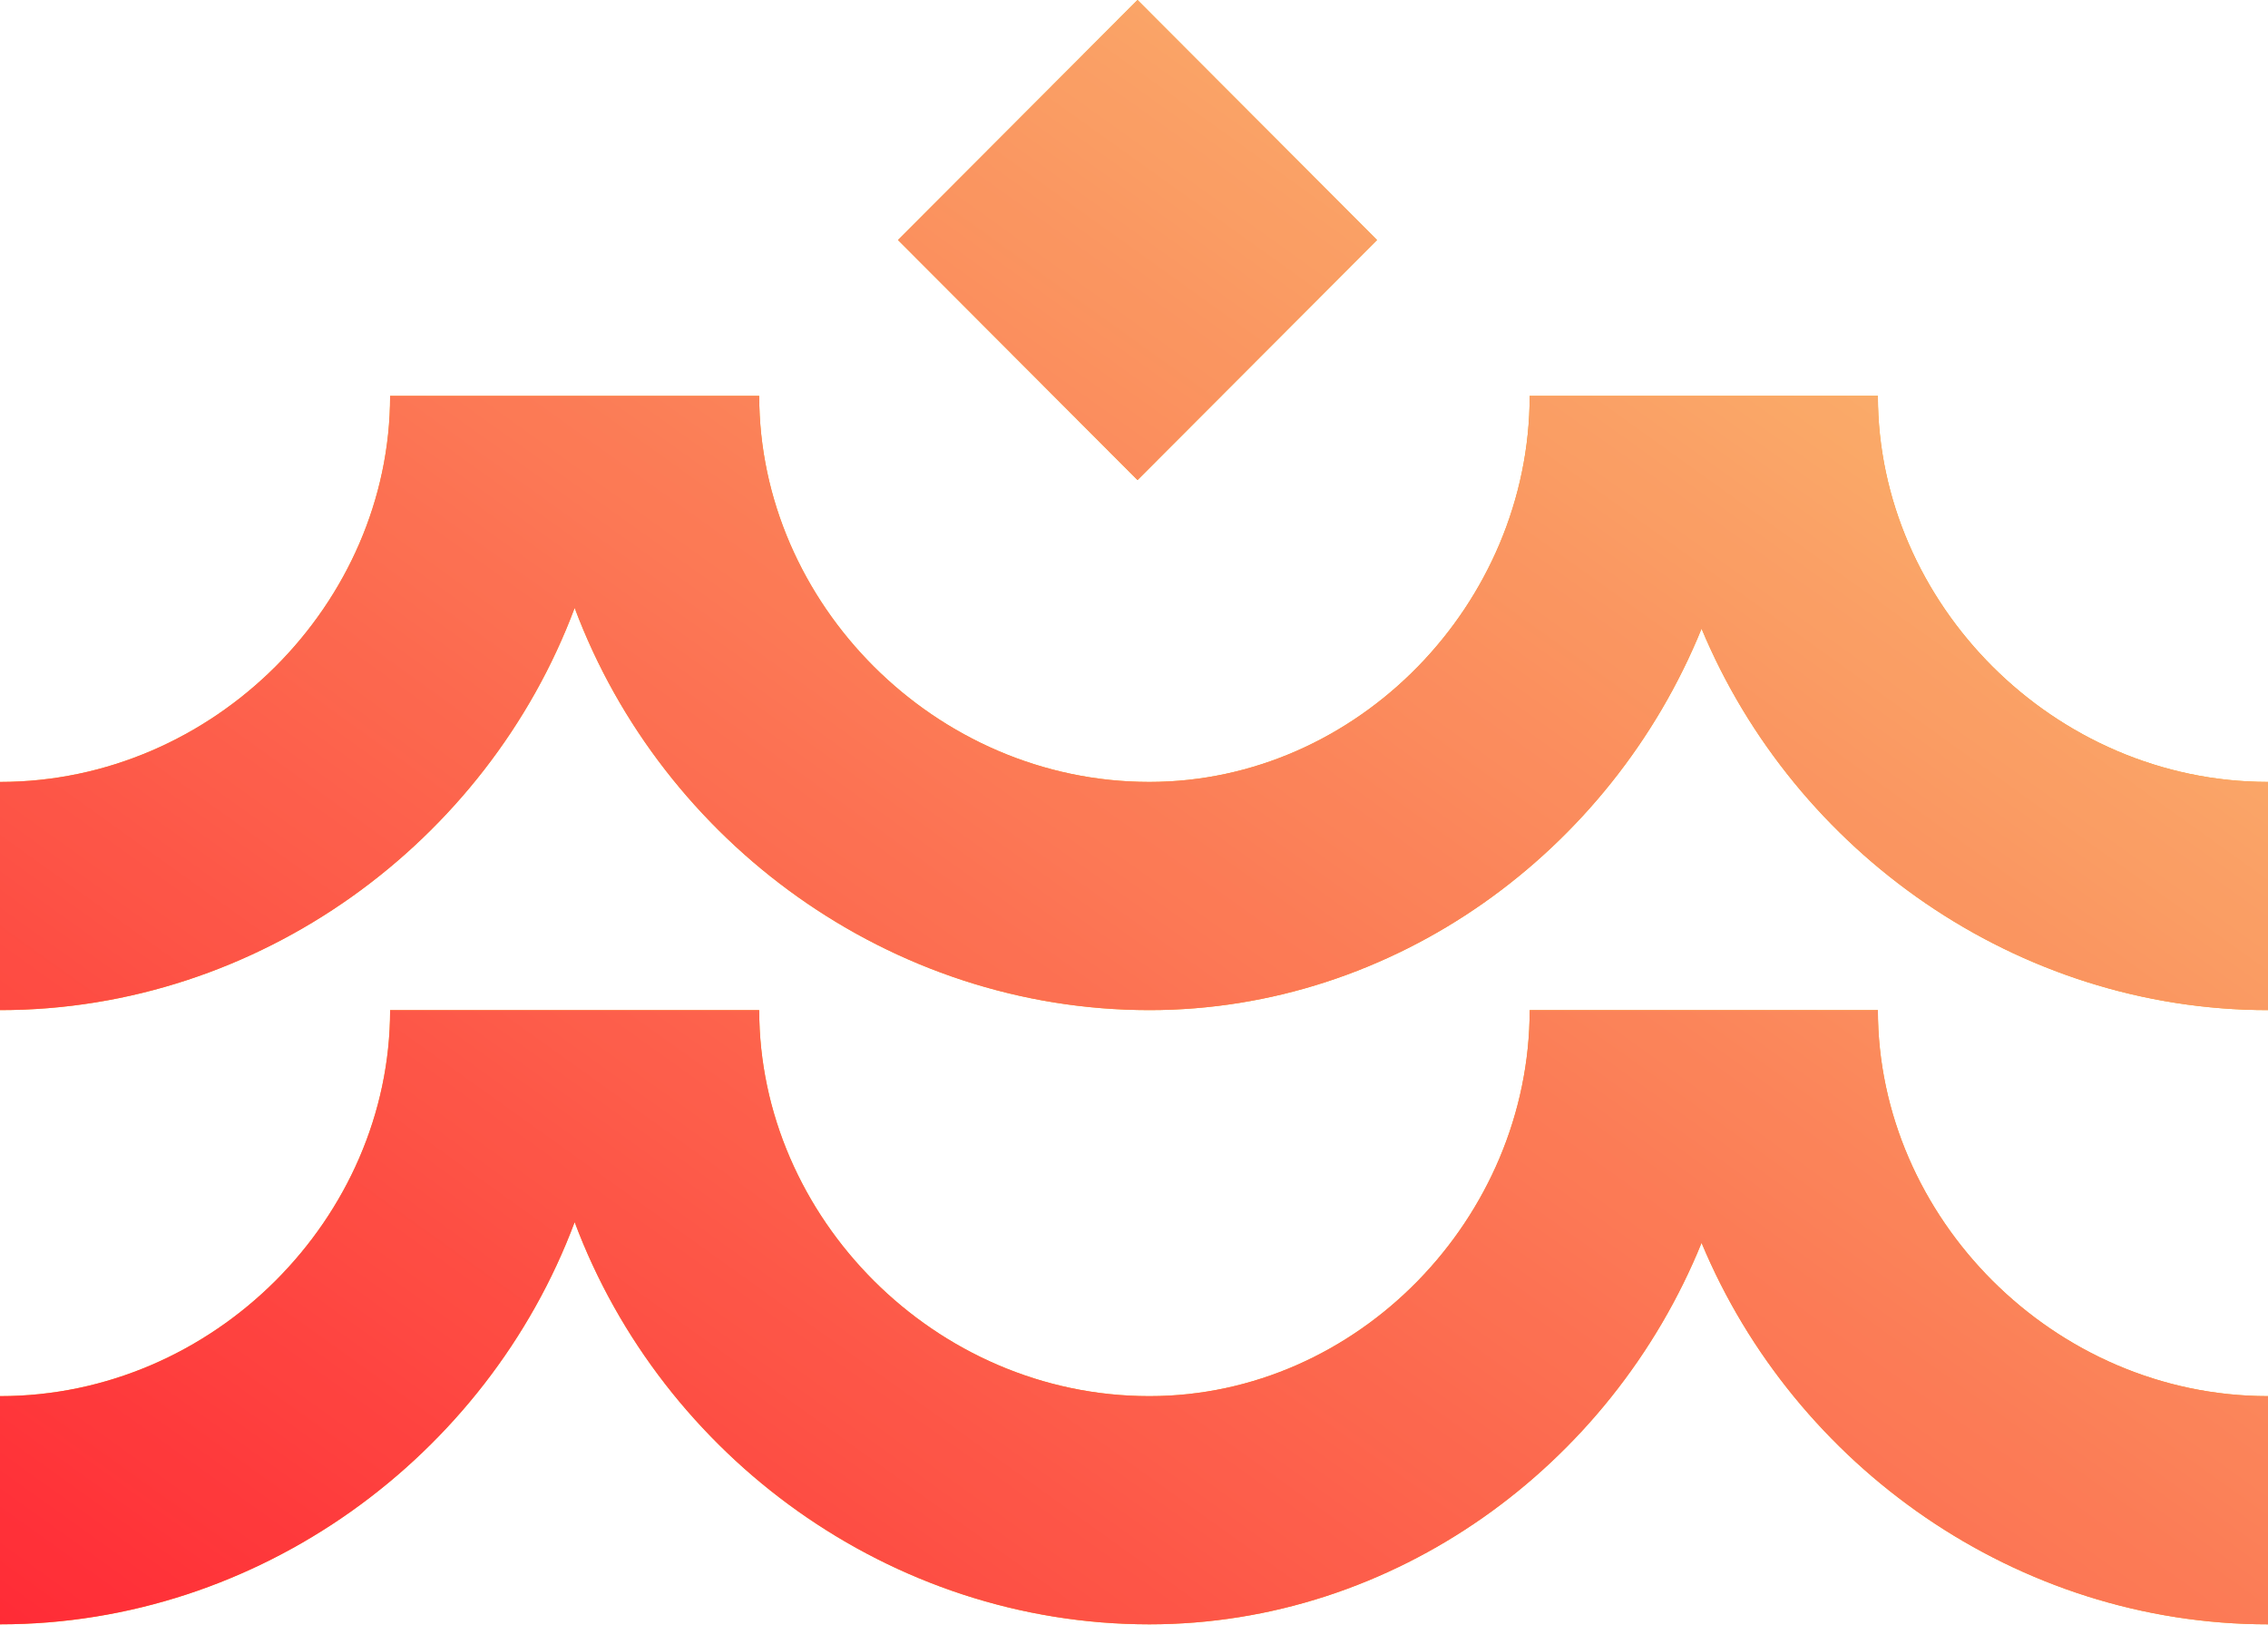
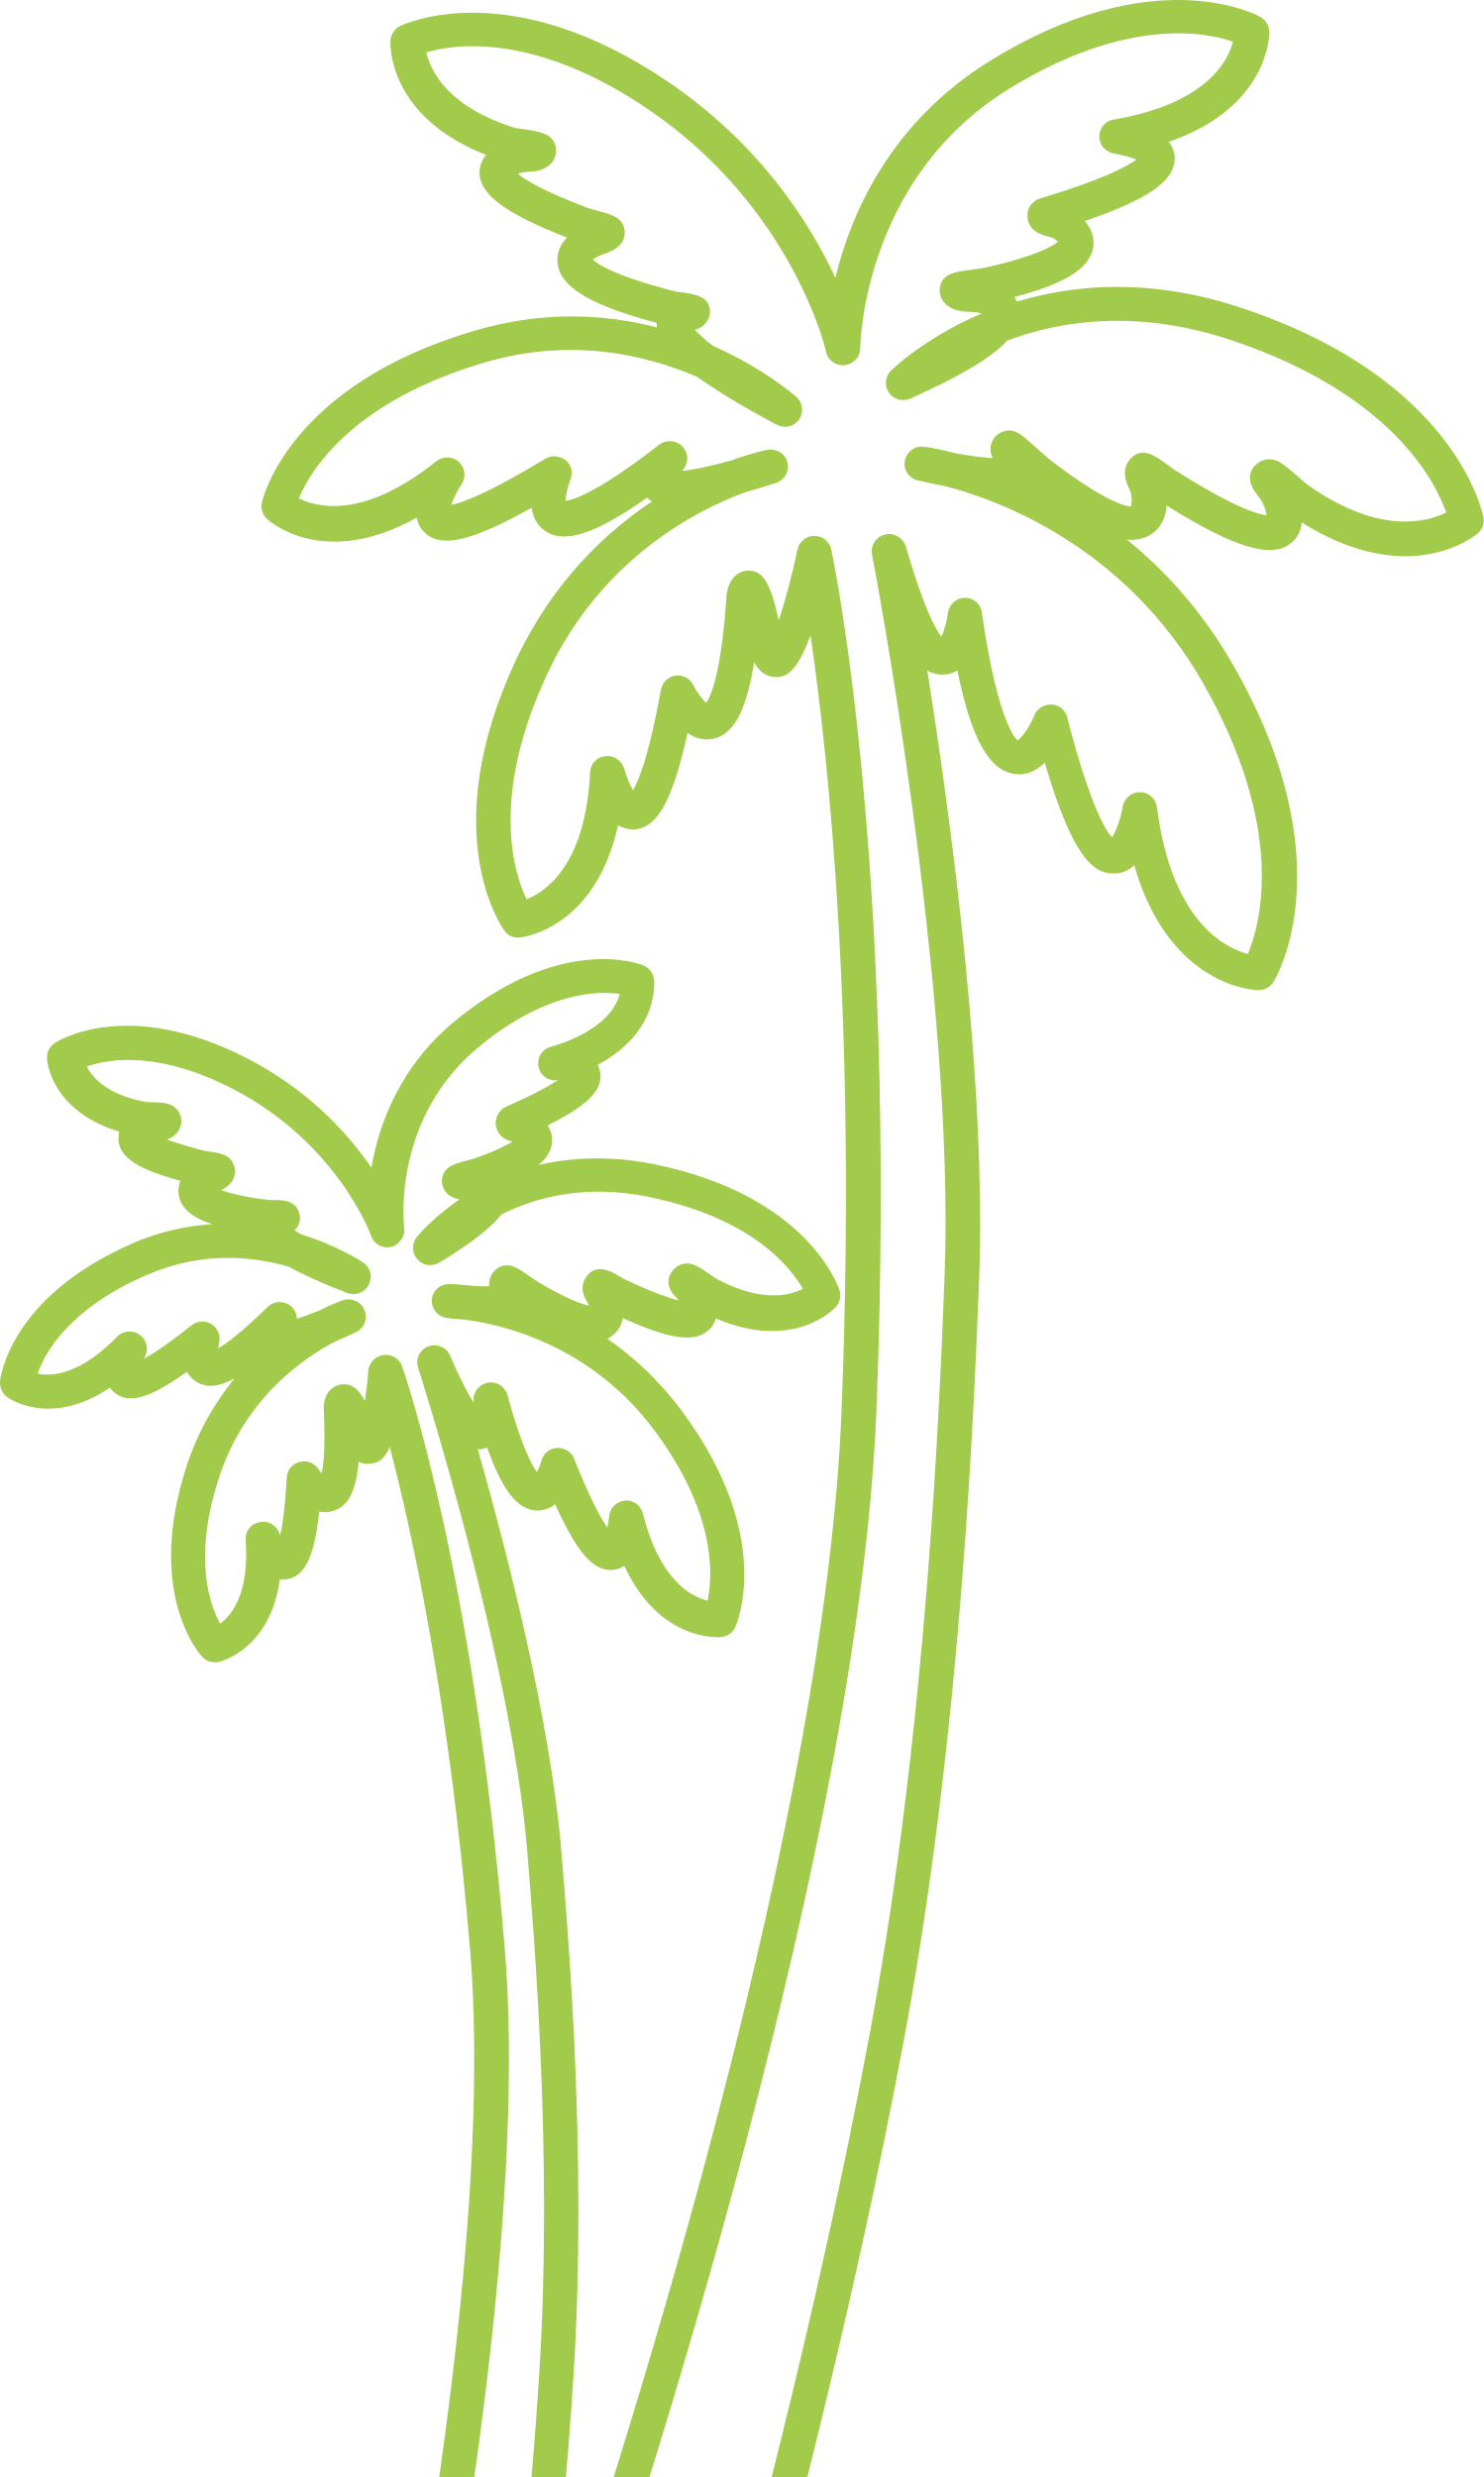
- <svg xmlns="http://www.w3.org/2000/svg" width="708" height="507" viewBox="0 0 708 507" fill="none">
-   <g opacity="0.9">
-     <path d="M237.001 315.287C237.002 379.953 291.885 435.774 358.782 435.776C424.008 435.776 477.518 379.954 477.519 315.287H586.218C586.219 379.953 641.102 435.775 708 435.776V507C629.658 506.999 560.268 457.783 531.177 387.934C502.812 457.782 435.165 507 358.782 507C278.039 506.999 206.793 454.725 179.388 381.458C151.981 454.724 80.743 507 0 507V435.776C66.898 435.776 121.781 379.954 121.782 315.287H237.001Z" fill="#FA9500" />
-     <path d="M237.001 315.287C237.002 379.953 291.885 435.774 358.782 435.776C424.008 435.776 477.518 379.954 477.519 315.287H586.218C586.219 379.953 641.102 435.775 708 435.776V507C629.658 506.999 560.268 457.783 531.177 387.934C502.812 457.782 435.165 507 358.782 507C278.039 506.999 206.793 454.725 179.388 381.458C151.981 454.724 80.743 507 0 507V435.776C66.898 435.776 121.781 379.954 121.782 315.287H237.001Z" fill="url(#paint0_linear_204_6612)" />
-     <path d="M237.001 123.574C237.001 188.241 291.884 244.061 358.782 244.063C424.009 244.063 477.519 188.242 477.519 123.574H586.218C586.218 188.241 641.102 244.062 708 244.063V315.287C629.657 315.286 560.267 266.071 531.177 196.221C502.812 266.069 435.165 315.287 358.782 315.287C278.039 315.286 206.793 263.013 179.388 189.745C151.981 263.012 80.743 315.287 0 315.287V244.063C66.899 244.063 121.782 188.242 121.782 123.574H237.001Z" fill="#FA9500" />
-     <path d="M237.001 123.574C237.001 188.241 291.884 244.061 358.782 244.063C424.009 244.063 477.519 188.242 477.519 123.574H586.218C586.218 188.241 641.102 244.062 708 244.063V315.287C629.657 315.286 560.267 266.071 531.177 196.221C502.812 266.069 435.165 315.287 358.782 315.287C278.039 315.286 206.793 263.013 179.388 189.745C151.981 263.012 80.743 315.287 0 315.287V244.063C66.899 244.063 121.782 188.242 121.782 123.574H237.001Z" fill="url(#paint1_linear_204_6612)" />
-     <path d="M429.88 74.919L355.102 149.837L280.324 74.919L355.102 0L429.88 74.919Z" fill="#FA9500" />
-     <path d="M429.88 74.919L355.102 149.837L280.324 74.919L355.102 0L429.88 74.919Z" fill="url(#paint2_linear_204_6612)" />
-   </g>
-   <defs>
-     <linearGradient id="paint0_linear_204_6612" x1="-9.31369e-06" y1="507" x2="479.989" y2="-163.28" gradientUnits="userSpaceOnUse">
-       <stop stop-color="#FF1420" />
-       <stop offset="1" stop-color="#F8C768" />
-     </linearGradient>
-     <linearGradient id="paint1_linear_204_6612" x1="-9.31369e-06" y1="507" x2="479.989" y2="-163.28" gradientUnits="userSpaceOnUse">
-       <stop stop-color="#FF1420" />
-       <stop offset="1" stop-color="#F8C768" />
-     </linearGradient>
-     <linearGradient id="paint2_linear_204_6612" x1="-9.31369e-06" y1="507" x2="479.989" y2="-163.28" gradientUnits="userSpaceOnUse">
-       <stop stop-color="#FF1420" />
-       <stop offset="1" stop-color="#F8C768" />
-     </linearGradient>
-   </defs>
+ <svg xmlns="http://www.w3.org/2000/svg" width="266" height="444" viewBox="0 0 266 444" fill="none">
+   <path d="M23.54 222.947C28.619 220.726 33.512 219.739 38.033 219.431C34.689 218.321 32.893 216.902 32.211 214.928C32.026 214.311 31.778 213.139 32.335 211.658C24.779 209.623 21.62 207.525 21.249 204.564C21.249 204.133 21.249 203.516 21.373 202.837C9.11 199.136 8.428 190.13 8.428 189.76C8.366 188.649 8.862 187.6 9.791 186.984C10.286 186.613 22.797 178.656 44.289 189.698C55.313 195.373 62.374 203.146 66.585 209.314C67.948 201.357 71.788 190.808 82.131 182.542C100.959 167.429 114.77 172.796 115.328 173.042C116.381 173.474 117.062 174.399 117.248 175.448C117.248 175.818 118.425 184.825 107.152 190.87C107.462 191.487 107.586 192.104 107.648 192.535C107.896 195.558 105.232 198.211 98.172 201.727C98.915 202.837 99.039 203.886 98.977 204.626C98.915 206.168 98.11 207.525 96.562 208.821C102.383 207.464 109.32 207.094 117.372 208.697C144.871 214.373 150.259 230.596 150.507 231.275C150.816 232.324 150.569 233.496 149.825 234.298C149.516 234.668 142.269 242.255 128.334 236.333C128.086 237.135 127.715 237.814 127.219 238.246C124.804 240.713 120.345 240.219 111.674 236.272C111.364 237.999 110.373 238.986 109.692 239.479C109.444 239.664 109.196 239.849 108.887 239.973C113.47 243.119 118.053 247.314 122.203 252.865C138.925 275.381 132.112 291.05 131.802 291.666C131.369 292.653 130.378 293.332 129.325 293.455C128.83 293.455 118.301 294.381 111.921 280.686C111.426 280.995 110.868 281.241 110.187 281.365C106.657 281.92 103.56 278.651 99.534 269.644C98.667 270.323 97.491 270.755 96.376 270.755C92.907 270.755 90.12 267.362 87.333 259.466C87.085 259.589 86.838 259.651 86.59 259.713C86.28 259.713 85.971 259.836 85.661 259.774C90.864 278.095 98.667 308.322 100.649 331.886C101.888 346.815 105.232 386.479 102.879 424.849C101.64 445.452 99.411 465.994 97.181 483.513C114.77 431.573 148.091 324.607 150.878 252.619C153.604 183.344 148.525 135.845 145.304 113.884C142.641 121.225 140.473 121.349 139.111 121.349C137.129 121.349 135.952 120.115 135.209 118.696C133.784 127.579 131.431 131.774 127.715 132.452C126.043 132.761 124.556 132.267 123.255 131.404C120.221 145.345 117.124 148.491 113.594 148.676C112.603 148.676 111.612 148.429 110.807 147.936C106.657 166.503 93.775 167.984 93.155 168.046C92.04 168.169 90.987 167.676 90.368 166.75C89.873 166.01 77.981 148.984 92.66 117.956C99.163 104.323 108.453 95.502 116.876 89.888C116.566 89.703 116.257 89.456 116.009 89.21C106.471 95.933 100.897 97.599 97.491 95.008C96.128 93.96 95.509 92.541 95.323 90.999C82.874 98.031 78.415 97.846 75.999 95.317C75.256 94.576 74.884 93.713 74.699 92.787C58.038 102.102 48.376 93.466 47.881 93.034C47.076 92.294 46.704 91.184 46.952 90.073C47.138 89.21 52.03 68.976 85.042 59.291C97.491 55.59 108.639 56.33 117.743 58.675C117.743 58.428 117.743 58.119 117.743 57.873C106.161 54.788 100.835 51.704 100.03 47.633C99.782 46.522 99.782 44.548 101.64 42.574C90.554 38.256 86.033 34.863 85.971 30.977C85.971 30.052 86.218 28.88 87.147 27.769C69.372 20.799 69.992 7.844 69.992 7.289C70.053 6.179 70.735 5.192 71.664 4.698C72.469 4.328 91.235 -4.678 119.725 14.63C136.262 25.857 145.18 39.922 149.764 49.792C152.489 38.441 159.549 22.032 177.448 10.929C206.744 -7.207 225.2 2.601 225.943 3.033C226.934 3.588 227.492 4.575 227.554 5.685C227.554 6.241 227.554 19.195 209.531 25.425C210.398 26.536 210.645 27.708 210.584 28.633C210.398 32.519 205.691 35.789 194.48 39.613C196.153 41.526 196.153 43.376 195.967 44.425C195.286 48.126 191.012 50.84 181.846 53.246C182.032 53.493 182.217 53.801 182.341 54.048C192.87 50.902 206.558 49.792 222.847 55.282C260.937 68.051 265.706 91.739 265.953 92.726C266.139 93.836 265.767 94.885 264.9 95.625C264.405 96.057 252.637 105.742 233.376 93.651C233.252 95.193 232.57 96.427 231.456 97.352C227.987 100.19 221.422 98.278 209.159 90.628C208.911 93.713 207.363 95.255 206 95.995C204.886 96.612 203.523 96.859 202.037 96.735C208.911 102.287 215.662 109.69 221.236 119.498C241.117 154.351 228.854 175.14 228.297 176.003C227.739 176.929 226.687 177.484 225.572 177.484C224.829 177.484 209.593 176.867 203.337 155.091C202.408 155.955 201.231 156.572 199.807 156.572C196.277 156.695 192.437 154.228 187.296 136.709C185.872 138.066 184.075 139.053 181.97 138.744C177.386 138.189 174.166 132.576 171.627 120.177C170.945 120.608 170.202 120.855 169.335 120.917C168.344 120.978 167.291 120.793 166.238 120.177C170.574 147.442 176.891 194.571 175.528 229.548C174.661 251.385 172.432 309.371 162.274 364.457C152.86 415.226 139.42 465.747 131.369 494H124.928C132.855 466.303 146.605 414.917 156.143 363.347C166.238 308.754 168.468 251.076 169.335 228.807C171.317 178.101 156.514 100.128 156.329 99.388C156.019 97.784 157.072 96.18 158.682 95.81C160.292 95.44 161.903 96.365 162.398 97.969C165.495 108.703 167.663 112.712 168.778 114.131C169.273 113.083 169.768 111.294 169.954 109.751C170.202 108.271 171.503 107.161 172.989 107.161C174.537 107.161 175.838 108.271 176.024 109.813C179.059 130.848 182.527 132.637 182.341 132.699C183.084 132.452 184.633 130.232 185.438 128.196C185.933 126.962 187.234 126.222 188.535 126.284C189.897 126.345 191.012 127.271 191.322 128.566C195.41 144.481 198.259 148.923 199.373 150.095C200.055 149.046 200.922 146.702 201.293 144.543C201.541 143.062 202.966 141.89 204.452 142.014C206 142.014 207.239 143.186 207.425 144.728C210.026 165.208 219.626 169.896 223.714 171.007C225.943 165.64 230.65 148.738 215.724 122.521C201.603 97.784 178.935 89.58 169.335 87.112C167.91 86.865 166.3 86.495 164.566 86.125C162.956 85.755 161.903 84.213 162.212 82.609C162.522 81.005 164.009 79.833 165.619 80.08C165.929 80.08 168.034 80.388 171.317 81.252C174.476 81.807 176.581 82.054 178.006 82.116C177.139 80.512 177.696 79.216 178.254 78.476C178.749 77.797 179.616 77.304 180.483 77.181C182.217 76.996 183.332 78.044 186.057 80.512C186.863 81.19 187.606 81.93 188.163 82.362C199.807 91.307 202.78 90.69 202.718 90.814C202.78 90.69 202.966 90.135 202.842 88.963C202.842 88.469 202.594 87.976 202.346 87.421C201.913 86.434 200.922 84.213 202.656 82.239C204.762 79.895 207.239 81.807 209.283 83.288C209.778 83.658 210.274 84.028 210.645 84.275C221.36 91.06 225.634 92.232 227.058 92.356C226.996 91.924 226.872 91.307 226.501 90.443C226.315 89.95 225.82 89.333 225.448 88.778C224.705 87.791 223.652 86.372 224.271 84.583C224.581 83.596 225.696 82.671 226.687 82.424C228.669 81.93 230.031 83.103 232.57 85.323C233.437 86.064 234.305 86.865 234.986 87.297C247.559 95.933 255.92 93.528 259.264 91.862C257.344 86.372 249.541 70.642 220.865 61.019C204.142 55.405 190.455 57.379 180.607 61.019C178.501 63.363 174.785 65.769 169.211 68.606C167.415 69.47 165.433 70.457 163.203 71.444C161.841 72.061 160.231 71.629 159.363 70.395C158.496 69.161 158.682 67.496 159.735 66.447C159.797 66.385 161.717 64.473 165.247 62.067C167.972 60.217 171.565 58.058 175.962 56.207C175.343 55.96 174.599 55.96 173.856 55.899C172.556 55.837 170.759 55.775 169.397 54.356C168.592 53.554 168.22 52.197 168.592 51.087C169.273 48.99 171.131 48.743 174.414 48.311C175.281 48.188 176.21 48.064 176.767 47.941C186.057 45.844 188.906 43.993 189.65 43.315C189.464 43.191 189.278 42.944 188.906 42.759C188.659 42.574 188.225 42.451 187.792 42.389C185.376 41.772 184.137 40.477 184.199 38.503C184.199 37.146 185.128 36.035 186.367 35.604C186.367 35.604 189.402 34.678 190.702 34.246C199.126 31.471 202.47 29.558 203.771 28.571C203.771 28.571 203.709 28.571 203.647 28.571C201.975 27.893 199.745 27.523 199.745 27.523C198.259 27.276 197.082 26.042 197.082 24.5C197.082 22.958 198.135 21.662 199.683 21.416C201.975 21.045 204.08 20.552 206.062 19.935C217.211 16.542 220.245 10.559 221.051 7.474C216.096 5.747 201.851 2.971 180.793 15.987C154.594 32.211 154.223 62.067 154.223 62.376C154.223 63.98 153.046 65.275 151.436 65.46C149.887 65.645 148.401 64.597 148.091 63.054C148.091 62.808 142.084 37.207 116.257 19.627C95.756 5.685 81.449 7.906 76.433 9.387C77.176 12.594 80.087 19.01 92.04 22.834C92.536 23.019 93.403 23.081 94.208 23.204C96.871 23.636 98.977 23.945 99.596 26.166C99.906 27.337 99.472 28.756 98.543 29.558C97.305 30.607 95.942 30.73 94.765 30.792C94.084 30.792 93.465 30.915 92.846 31.162C94.084 32.211 97.243 34.185 105.356 37.269C105.79 37.392 106.409 37.578 107.029 37.763C109.568 38.441 111.426 38.873 111.921 40.97C112.169 42.081 111.798 43.376 110.93 44.116C110.063 44.918 109.072 45.227 108.267 45.535C107.648 45.782 107.09 45.967 106.533 46.337C106.409 46.399 106.347 46.461 106.285 46.522C107.09 47.324 110.187 49.483 121.15 52.259C121.459 52.321 122.017 52.383 122.512 52.444C124.618 52.753 127.033 53.061 127.281 55.652C127.405 57.071 126.352 58.551 124.99 58.983C124.866 58.983 124.68 59.045 124.556 59.106C125.113 59.723 126.104 60.71 127.839 62.006C136.881 66.015 142.331 70.765 142.765 71.135C143.942 72.184 144.127 73.911 143.26 75.207C142.331 76.502 140.659 76.872 139.235 76.132C132.731 72.677 128.21 69.84 124.99 67.558C115.699 63.548 102.26 60.402 86.714 65.028C62.931 72.061 55.561 84.521 53.579 89.333C56.923 90.999 65.222 93.096 78.229 82.671C79.406 81.746 81.14 81.746 82.255 82.794C83.369 83.843 83.617 85.508 82.75 86.804C81.945 87.976 81.264 89.456 80.892 90.505C82.75 90.135 87.271 88.593 97.738 82.239C98.853 81.56 100.34 81.684 101.392 82.486C102.445 83.288 102.755 84.768 102.26 86.002C101.764 87.297 101.392 88.901 101.392 89.765C102.631 89.641 106.905 88.469 118.177 79.71C119.477 78.723 121.335 78.908 122.45 80.142C123.503 81.375 123.441 83.226 122.264 84.398C123.875 84.275 126.6 83.781 131.059 82.547C134.775 81.19 137.191 80.697 137.562 80.635C139.173 80.327 140.783 81.314 141.155 82.856C141.588 84.46 140.659 86.064 139.111 86.557C137.067 87.236 135.209 87.791 133.475 88.284C124.928 91.43 107.958 100.067 98.296 120.423C87.705 142.754 92.164 156.51 94.394 161.198C97.862 159.841 104.985 155.03 105.79 138.436C105.852 136.894 107.029 135.66 108.577 135.537C110.063 135.352 111.488 136.339 111.921 137.819C112.293 139.176 112.912 140.718 113.47 141.644C114.461 140.04 116.319 135.66 118.486 123.631C118.734 122.336 119.787 121.287 121.088 121.102C122.388 120.917 123.689 121.595 124.308 122.829C124.928 124.063 125.919 125.42 126.6 125.975C127.343 124.988 129.325 120.978 130.254 106.605C130.812 102.719 133.227 102.349 133.97 102.287C137.005 102.164 138.182 104.878 139.606 111.17C140.783 107.716 142.084 102.842 142.951 98.524C143.26 97.106 144.499 96.057 145.986 96.057C147.41 96.057 148.711 97.044 149.02 98.463C149.144 99.018 160.974 154.166 157.134 252.619C154.099 329.419 116.814 445.391 100.216 493.692H89.625C92.288 474.198 95.261 449.153 96.747 424.232C99.039 386.294 95.756 347 94.518 331.825C91.669 297.342 75.132 245.648 74.946 245.154C74.451 243.612 75.256 241.885 76.804 241.33C78.353 240.775 80.087 241.515 80.706 242.995C82.564 247.375 83.989 249.966 84.918 251.447C84.918 251.2 84.918 250.953 84.918 250.768C84.918 249.226 86.156 247.992 87.643 247.807C89.129 247.622 90.616 248.609 90.987 250.089C93.465 259.219 95.323 262.612 96.252 263.846C96.562 263.29 96.871 262.489 97.057 261.81C97.429 260.515 98.543 259.589 99.906 259.528C101.269 259.528 102.507 260.268 102.941 261.502C105.852 268.842 107.772 272.235 108.887 273.839C109.01 273.222 109.134 272.482 109.196 271.865C109.32 270.323 110.497 269.151 111.983 268.966C113.532 268.842 114.894 269.829 115.266 271.31C118.239 283.215 123.875 286.176 126.848 286.917C127.777 282.537 128.52 271.433 117.31 256.382C105.914 241.083 90.12 237.444 83.555 236.58C82.564 236.518 81.45 236.395 80.211 236.272C78.538 236.086 77.362 234.668 77.424 233.064C77.486 231.398 78.848 230.165 80.52 230.165C80.768 230.165 82.193 230.165 84.546 230.473C85.847 230.535 86.9 230.596 87.705 230.535C87.581 229.609 87.953 228.807 88.138 228.437C88.572 227.697 89.377 227.08 90.182 226.895C91.793 226.525 92.846 227.327 95.013 228.807C95.571 229.178 96.128 229.609 96.562 229.856C101.702 232.879 104.365 233.804 105.604 234.051C105.542 233.866 105.418 233.681 105.294 233.434C104.923 232.817 103.684 230.843 105.109 228.869C106.843 226.34 109.568 227.882 110.992 228.746C111.364 228.931 111.674 229.178 111.983 229.301C117.062 231.707 120.035 232.694 121.707 233.126C121.583 233.002 121.459 232.817 121.335 232.694C120.716 232.077 119.539 230.843 119.911 229.054C120.159 228.067 121.026 227.08 121.955 226.71C123.751 226.031 125.052 226.895 127.095 228.314C127.715 228.746 128.334 229.178 128.83 229.424C136.695 233.496 141.588 232.2 143.942 231.028C141.712 227.142 134.899 218.382 116.381 214.558C104.985 212.214 96.128 214.558 89.873 217.704C88.51 219.493 86.156 221.467 82.626 223.872C81.511 224.613 80.211 225.476 78.724 226.34C77.424 227.08 75.813 226.895 74.822 225.723C73.832 224.613 73.769 222.947 74.699 221.775C74.822 221.59 75.999 220.171 78.229 218.197C79.406 217.21 80.768 216.1 82.379 214.989C81.759 214.866 81.078 214.681 80.459 214.188C79.529 213.447 79.034 212.214 79.282 211.103C79.715 209.068 81.511 208.574 83.741 208.019C84.299 207.895 84.856 207.71 85.228 207.587C88.758 206.353 90.74 205.305 91.916 204.626C89.501 204.133 88.944 202.467 88.882 201.542C88.758 200.246 89.501 198.951 90.678 198.396L93.527 197.1C96.747 195.62 98.729 194.448 99.968 193.646C99.782 193.646 99.596 193.646 99.472 193.646C97.924 193.646 96.685 192.474 96.5 190.993C96.314 189.513 97.243 188.032 98.667 187.662C100.216 187.23 101.578 186.737 102.755 186.182C108.639 183.591 110.559 180.26 111.116 178.162C107.152 177.607 98.11 177.731 86.28 187.292C70.301 200.123 72.345 219.308 72.469 220.11C72.655 221.652 71.602 223.132 70.115 223.502C68.567 223.872 67.019 223.009 66.523 221.528C66.523 221.343 60.392 204.811 41.749 195.188C28.247 188.217 19.329 189.821 15.551 191.178C16.604 193.214 19.267 196.237 26.142 197.532C26.451 197.532 27.009 197.532 27.504 197.594C29.424 197.594 31.406 197.717 32.273 199.753C32.769 200.863 32.459 202.282 31.654 203.146C31.096 203.762 30.477 204.071 29.92 204.256C31.282 204.749 33.326 205.428 36.485 206.23C36.733 206.292 37.166 206.353 37.538 206.415C39.334 206.662 41.192 206.908 41.935 208.821C42.369 209.869 42.121 211.165 41.378 212.029C40.82 212.707 40.139 213.077 39.644 213.324C41.006 213.817 43.607 214.558 48.376 215.113C48.562 215.113 48.934 215.113 49.243 215.113C50.73 215.113 53.145 215.113 53.703 217.704C53.95 218.691 53.579 219.801 52.836 220.541C53.145 220.788 53.579 221.035 54.074 221.282C60.639 223.317 64.789 226.093 65.161 226.34C66.461 227.265 66.833 228.931 66.09 230.35C65.346 231.707 63.674 232.324 62.25 231.768C57.605 229.979 54.26 228.437 51.845 227.08C45.342 225.168 36.237 224.243 26.389 228.499C12.392 234.544 8.057 242.44 6.756 246.203C9.295 246.758 14.312 246.45 21.001 239.603C22.054 238.492 23.788 238.369 25.027 239.232C26.265 240.096 26.699 241.762 26.018 243.119C25.956 243.242 25.894 243.427 25.832 243.551C27.504 242.625 30.167 240.898 34.317 237.567C35.37 236.765 36.794 236.642 37.971 237.382C39.086 238.122 39.581 239.479 39.272 240.775C39.21 241.021 39.148 241.392 39.086 241.7C40.511 240.898 43.174 238.986 47.943 234.298C49.12 233.125 50.978 233.125 52.216 234.174C52.898 234.791 53.207 235.593 53.207 236.395C54.198 236.086 55.499 235.593 57.233 234.914C59.648 233.681 61.321 233.125 61.507 233.064C63.055 232.57 64.727 233.311 65.346 234.853C65.966 236.395 65.284 238.122 63.798 238.801C62.497 239.418 61.259 239.973 60.082 240.466C54.632 243.304 44.103 250.336 39.334 264.648C34.565 279.021 37.538 287.533 39.458 291.05C41.563 289.507 44.722 285.621 44.041 276.06C43.917 274.517 44.97 273.16 46.456 272.852C47.943 272.482 49.429 273.284 50.048 274.703C50.048 274.826 50.172 275.011 50.234 275.134C50.668 273.345 51.101 270.199 51.411 264.833C51.473 263.476 52.402 262.365 53.703 262.057C55.003 261.687 56.366 262.242 57.109 263.352C57.295 263.599 57.481 263.846 57.666 264.092C58.038 262.489 58.348 259.157 58.038 252.372C58.038 249.658 59.648 248.424 61.073 248.177C63.117 247.869 64.356 249.102 65.408 251.138C65.656 249.473 65.904 247.56 66.028 245.71C66.152 244.229 67.266 243.119 68.753 242.872C70.177 242.687 71.602 243.551 72.097 244.908C72.593 246.388 84.918 281.858 90.492 349.282C94.022 391.846 84.36 453.718 76.68 493.877H70.363C77.981 454.088 87.767 392.093 84.299 349.776C80.644 305.793 74.017 275.196 69.868 259.342C68.691 262.118 67.39 262.242 66.399 262.365C65.594 262.489 64.913 262.365 64.293 261.995C63.86 267.3 62.435 269.953 59.772 270.816C58.905 271.125 58.038 271.125 57.233 270.94C56.366 279.144 54.632 282.537 51.411 283.092C50.977 283.154 50.544 283.154 50.172 283.092C48.438 295.676 39.644 297.774 39.21 297.897C38.095 298.144 36.98 297.773 36.237 296.972C35.803 296.54 25.956 285.498 33.512 262.612C35.618 256.258 38.714 251.138 42.059 247.067C39.272 248.609 37.104 248.794 35.308 247.745C34.503 247.252 33.946 246.635 33.512 245.895C26.761 250.706 23.107 251.693 20.568 249.658C20.196 249.349 19.948 249.041 19.701 248.732C9.11 255.888 1.677 250.706 1.306 250.46C0.439 249.843 -0.057 248.732 0.005 247.684C0.005 247.067 1.739 232.385 23.912 222.824L23.54 222.947Z" fill="#A2CB4B" />
</svg>
